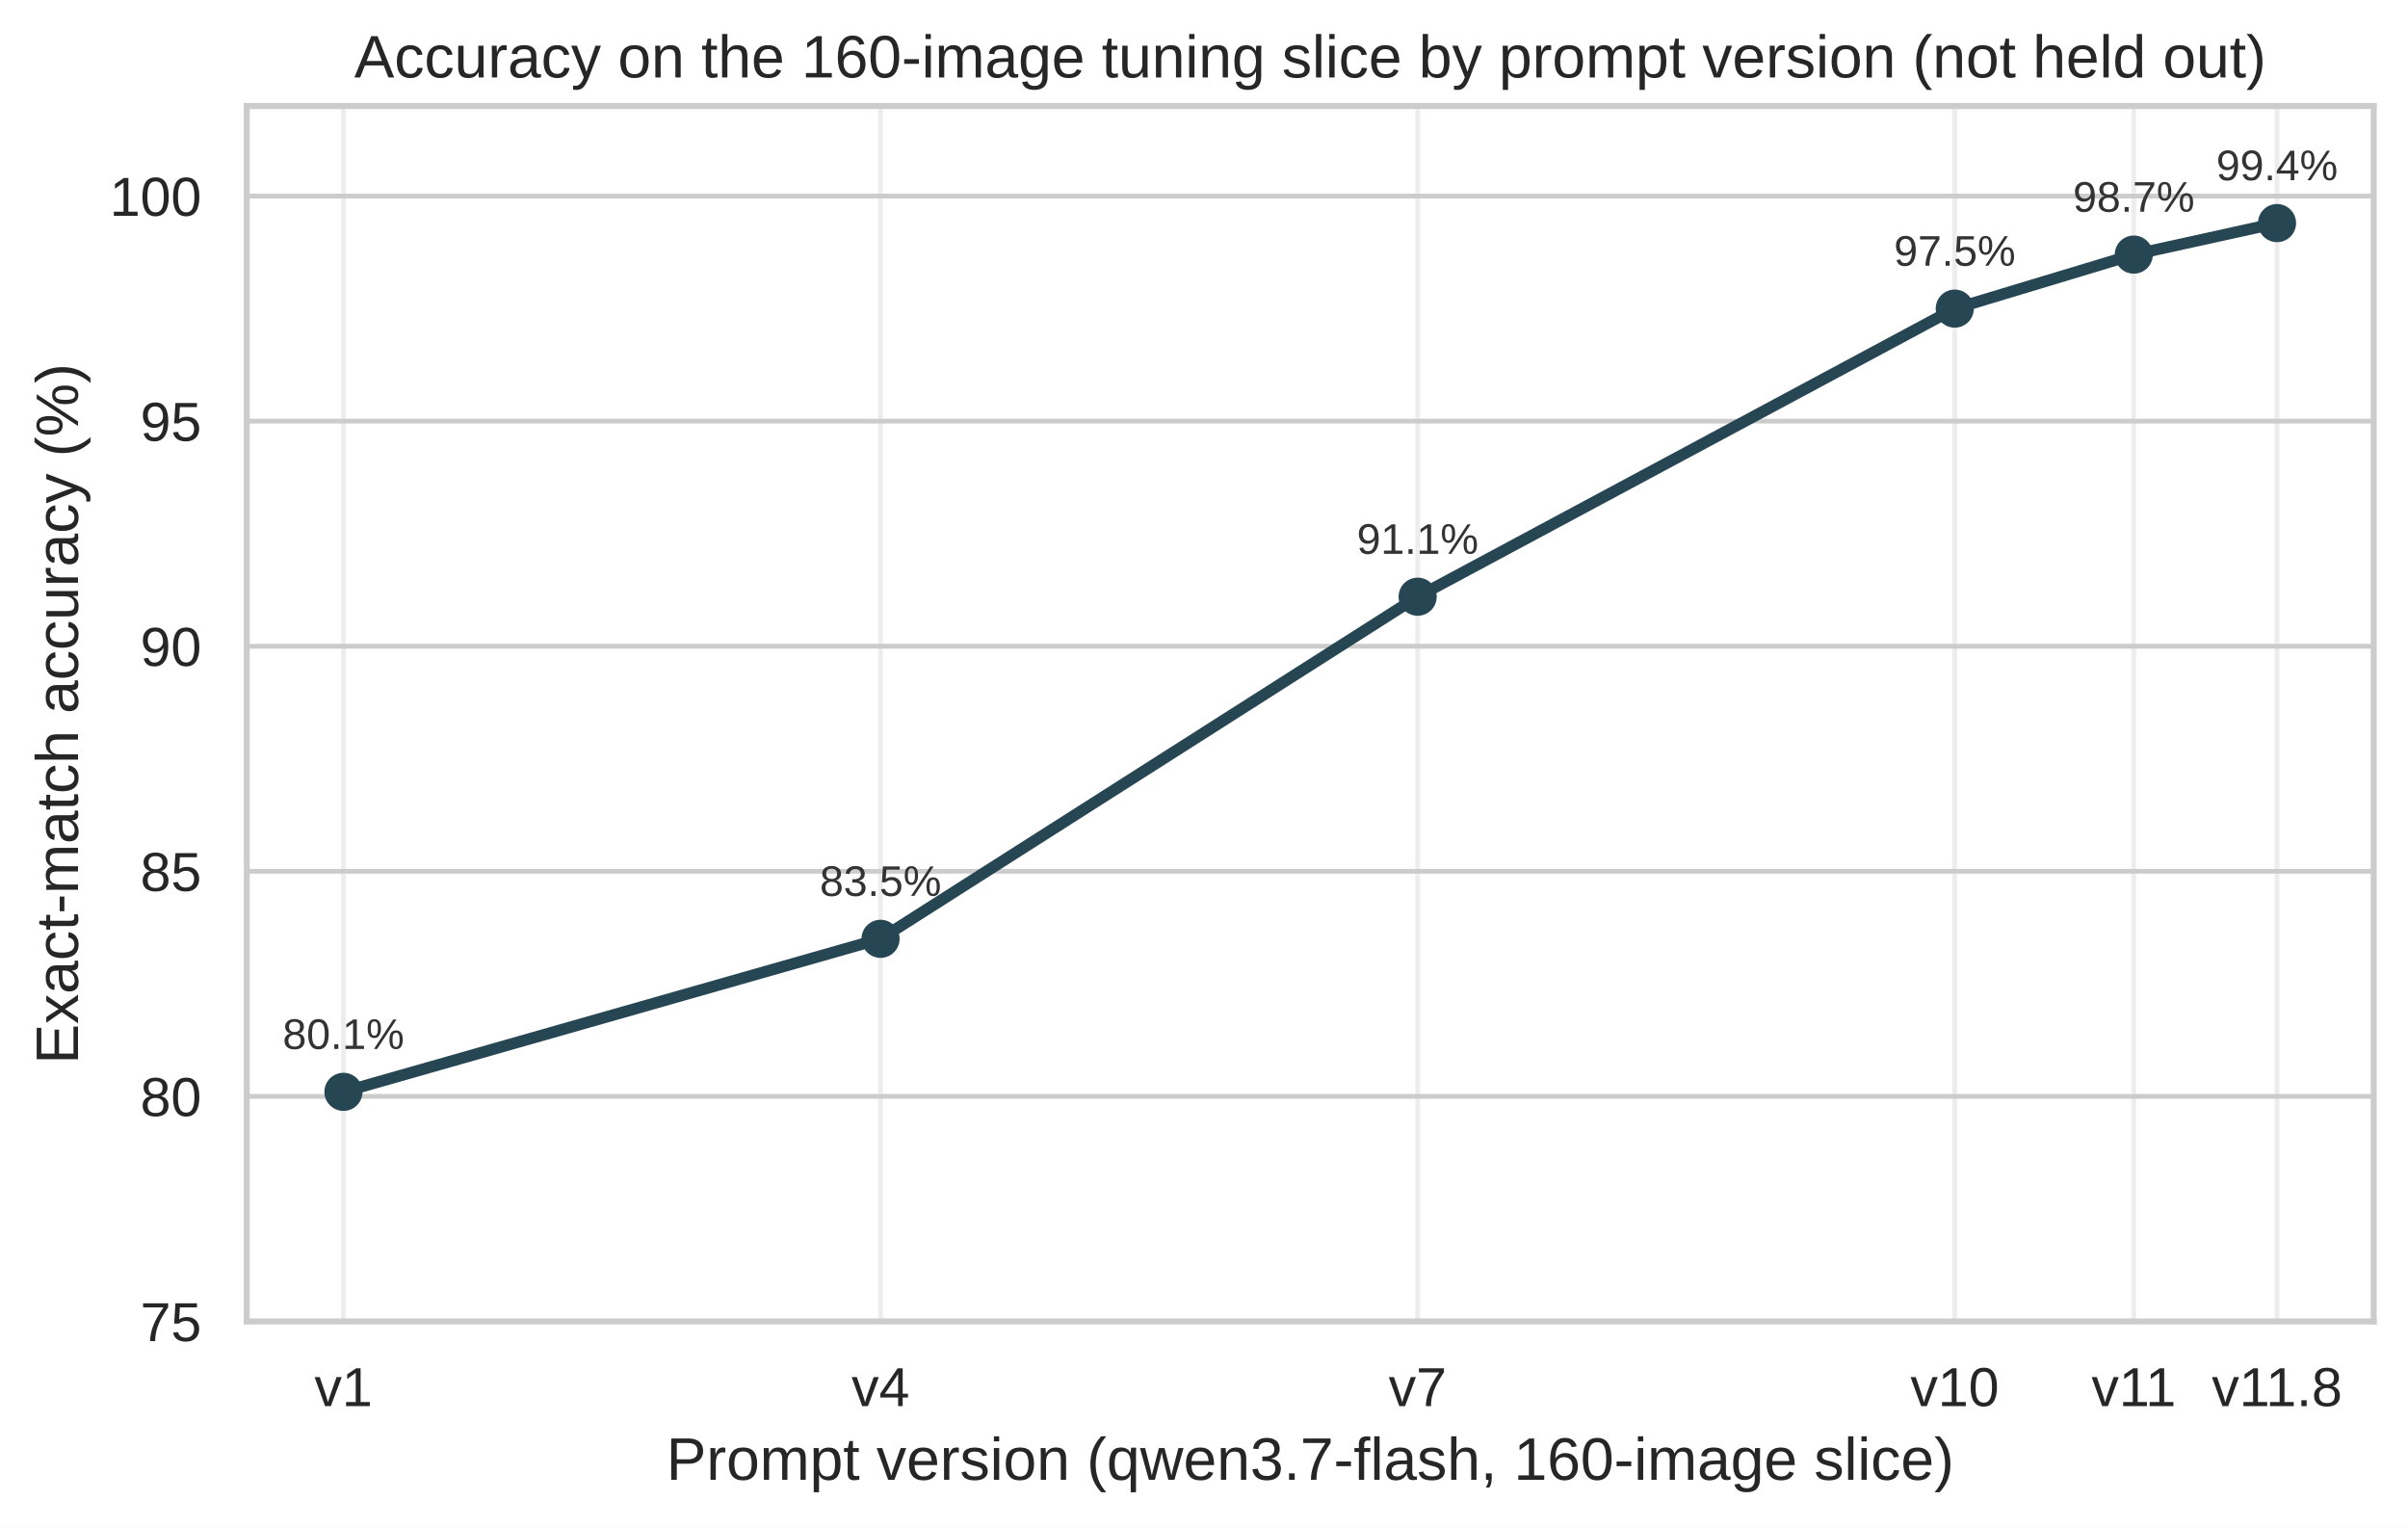
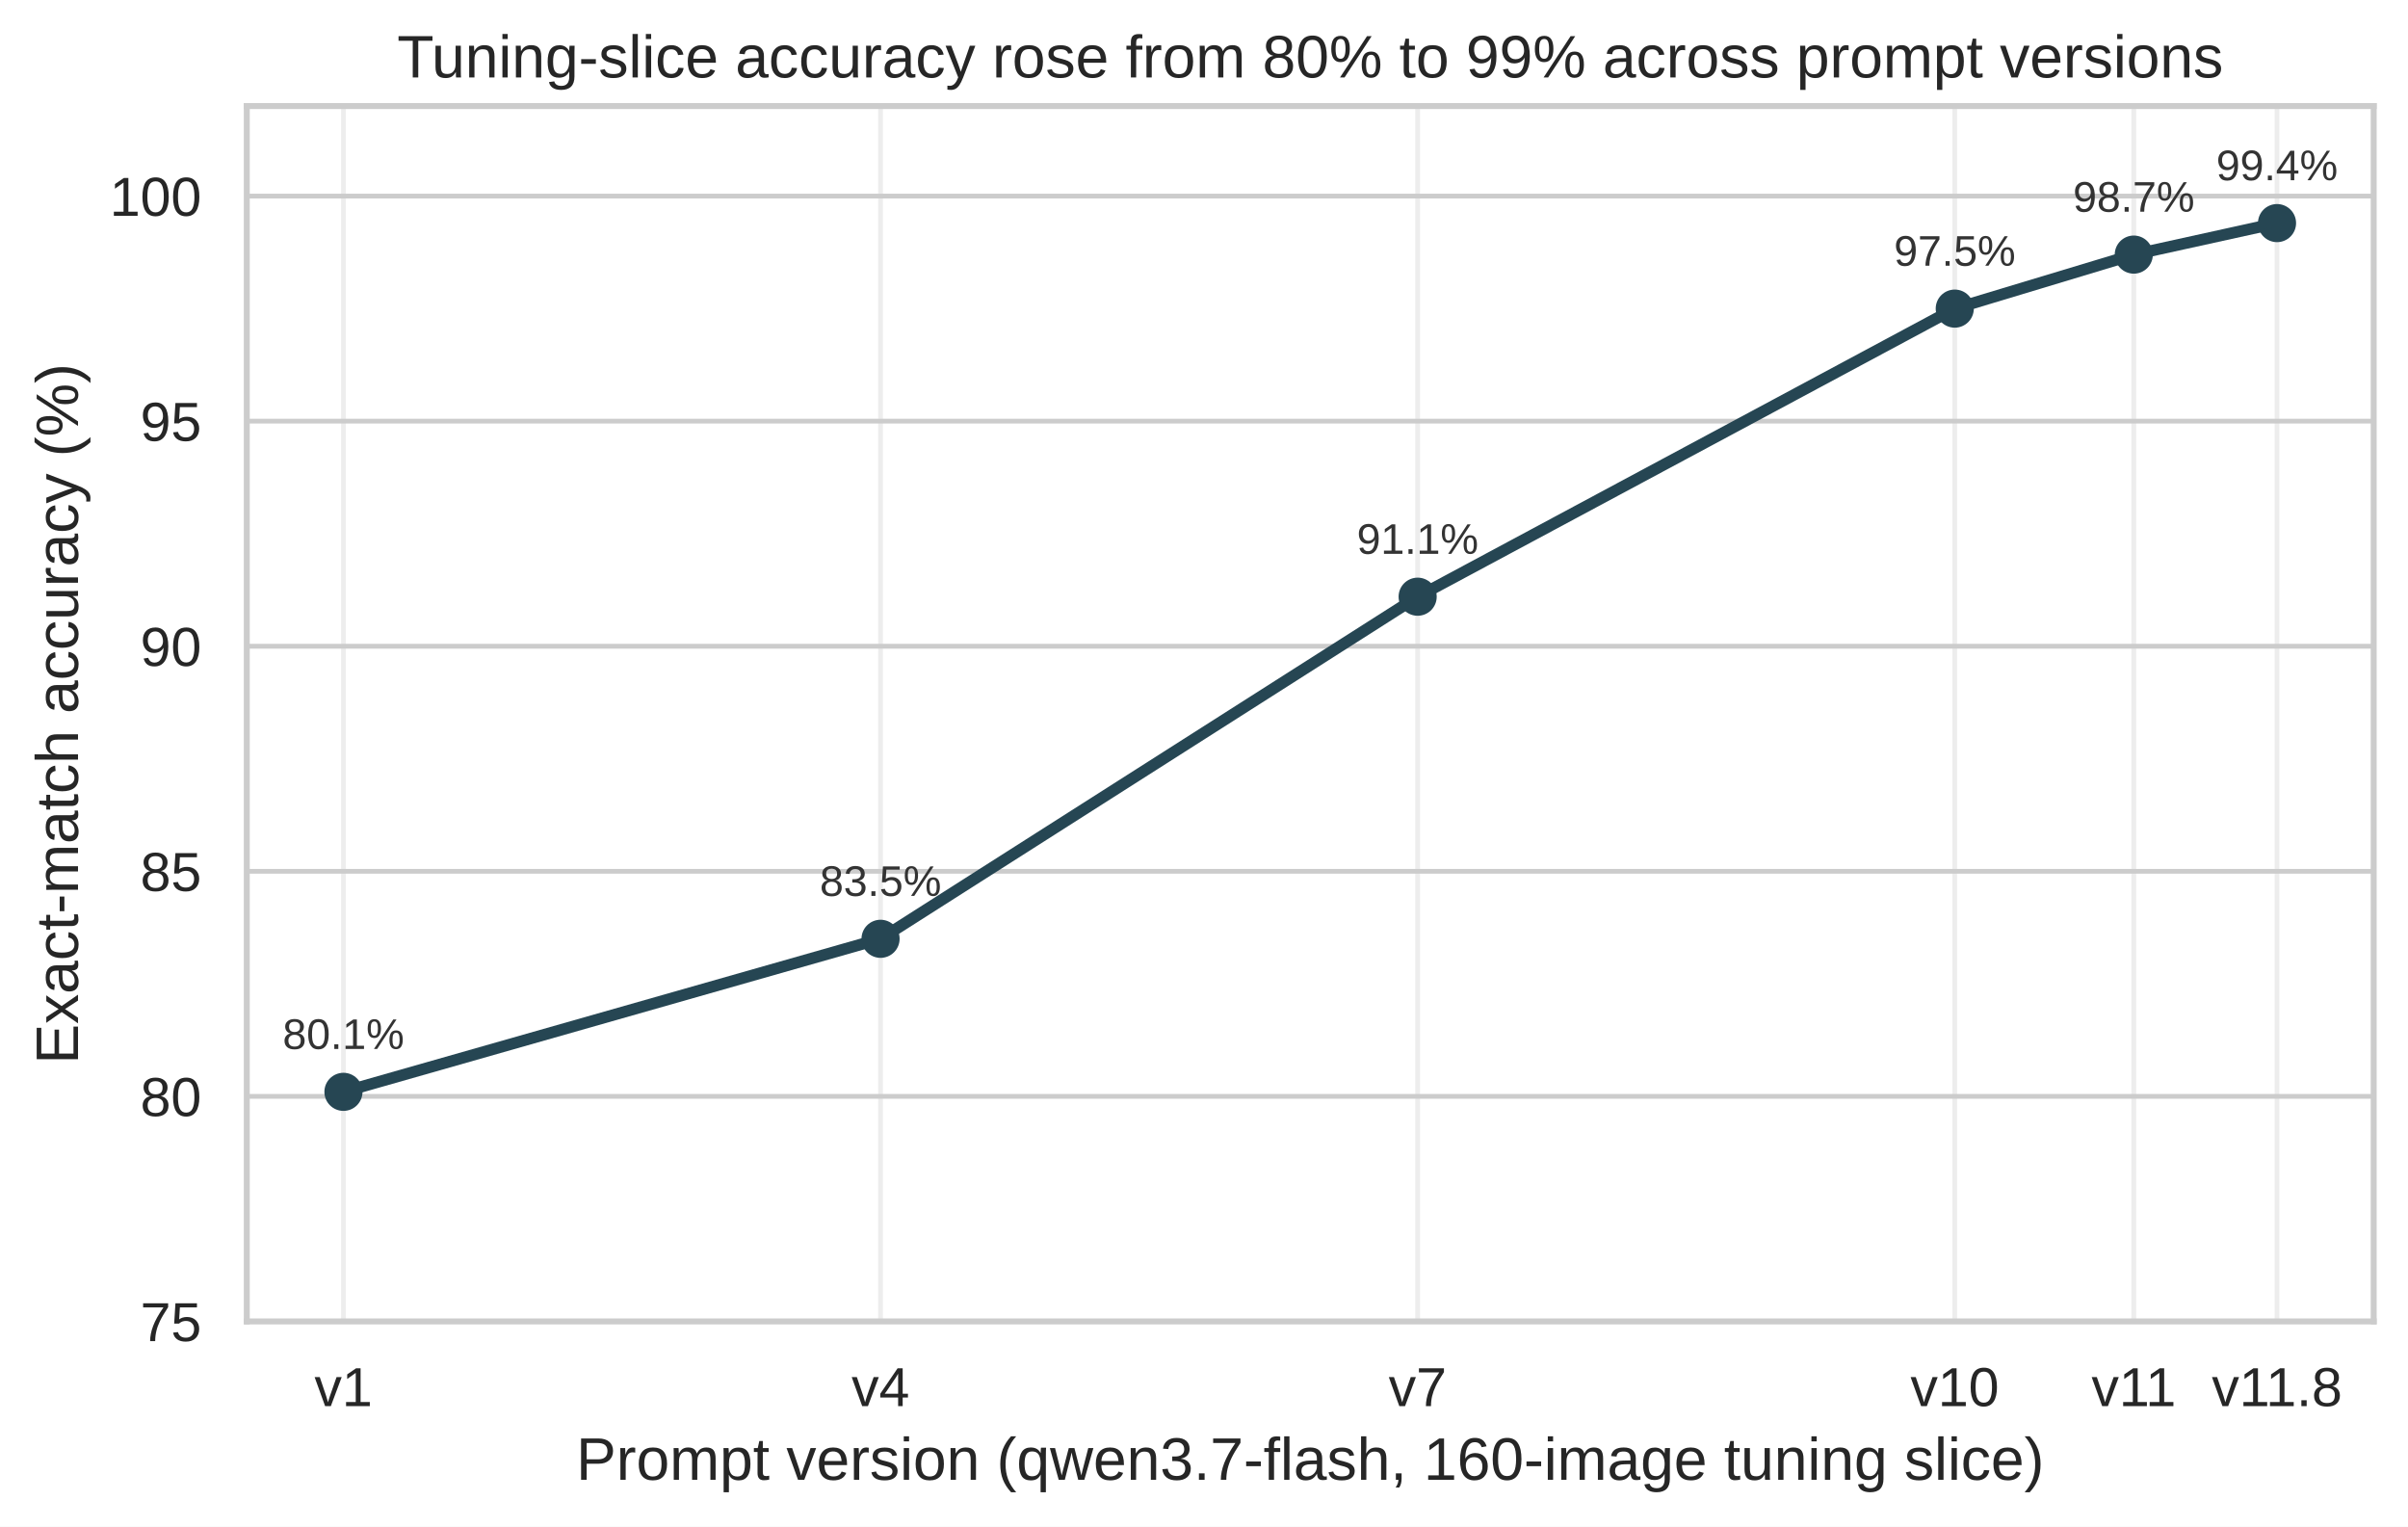
<svg xmlns="http://www.w3.org/2000/svg" xmlns:xlink="http://www.w3.org/1999/xlink" width="505.393pt" height="320.367pt" viewBox="0 0 505.393 320.367" version="1.1">
  <defs>
    <style type="text/css">*{stroke-linejoin: round; stroke-linecap: butt}</style>
  </defs>
  <g id="figure_1">
    <g id="patch_1">
      <path d="M 0 320.367  L 505.393 320.367  L 505.393 0  L 0 0  z " style="fill: #ffffff" />
    </g>
    <g id="axes_1">
      <g id="patch_2">
        <path d="M 51.793 277.28  L 498.193 277.28  L 498.193 22.256  L 51.793 22.256  z " style="fill: #ffffff" />
      </g>
      <g id="matplotlib.axis_1">
        <g id="xtick_1">
          <g id="line2d_1">
            <path d="M 72.084 277.28  L 72.084 22.256  " clip-path="url(#p10e9bbbe62)" style="fill: none; stroke: #cccccc; stroke-opacity: 0.35; stroke-linecap: round" />
          </g>
          <g id="text_1">
            <text style="fill: #262626; font: 11.55px 'Arial', 'DejaVu Sans', 'Liberation Sans', 'Bitstream Vera Sans', sans-serif; text-anchor: middle" x="72.084" y="295.048" transform="rotate(-0 72.08387 295.0475)">v1</text>
          </g>
        </g>
        <g id="xtick_2">
          <g id="line2d_2">
            <path d="M 184.811 277.28  L 184.811 22.256  " clip-path="url(#p10e9bbbe62)" style="fill: none; stroke: #cccccc; stroke-opacity: 0.35; stroke-linecap: round" />
          </g>
          <g id="text_2">
            <text style="fill: #262626; font: 11.55px 'Arial', 'DejaVu Sans', 'Liberation Sans', 'Bitstream Vera Sans', sans-serif; text-anchor: middle" x="184.811" y="295.048" transform="rotate(-0 184.8111 295.0475)">v4</text>
          </g>
        </g>
        <g id="xtick_3">
          <g id="line2d_3">
            <path d="M 297.538 277.28  L 297.538 22.256  " clip-path="url(#p10e9bbbe62)" style="fill: none; stroke: #cccccc; stroke-opacity: 0.35; stroke-linecap: round" />
          </g>
          <g id="text_3">
            <text style="fill: #262626; font: 11.55px 'Arial', 'DejaVu Sans', 'Liberation Sans', 'Bitstream Vera Sans', sans-serif; text-anchor: middle" x="297.538" y="295.048" transform="rotate(-0 297.5384 295.0475)">v7</text>
          </g>
        </g>
        <g id="xtick_4">
          <g id="line2d_4">
            <path d="M 410.266 277.28  L 410.266 22.256  " clip-path="url(#p10e9bbbe62)" style="fill: none; stroke: #cccccc; stroke-opacity: 0.35; stroke-linecap: round" />
          </g>
          <g id="text_4">
            <text style="fill: #262626; font: 11.55px 'Arial', 'DejaVu Sans', 'Liberation Sans', 'Bitstream Vera Sans', sans-serif; text-anchor: middle" x="410.266" y="295.048" transform="rotate(-0 410.2657 295.0475)">v10</text>
          </g>
        </g>
        <g id="xtick_5">
          <g id="line2d_5">
            <path d="M 447.841 277.28  L 447.841 22.256  " clip-path="url(#p10e9bbbe62)" style="fill: none; stroke: #cccccc; stroke-opacity: 0.35; stroke-linecap: round" />
          </g>
          <g id="text_5">
            <text style="fill: #262626; font: 11.55px 'Arial', 'DejaVu Sans', 'Liberation Sans', 'Bitstream Vera Sans', sans-serif; text-anchor: middle" x="447.841" y="295.048" transform="rotate(-0 447.8414 295.0475)">v11</text>
          </g>
        </g>
        <g id="xtick_6">
          <g id="line2d_6">
            <path d="M 477.902 277.28  L 477.902 22.256  " clip-path="url(#p10e9bbbe62)" style="fill: none; stroke: #cccccc; stroke-opacity: 0.35; stroke-linecap: round" />
          </g>
          <g id="text_6">
            <text style="fill: #262626; font: 11.55px 'Arial', 'DejaVu Sans', 'Liberation Sans', 'Bitstream Vera Sans', sans-serif; text-anchor: middle" x="477.902" y="295.048" transform="rotate(-0 477.9021 295.0475)">v11.8</text>
          </g>
        </g>
        <g id="text_7">
-           <text style="fill: #262626; font: 12.6px 'Arial', 'DejaVu Sans', 'Liberation Sans', 'Bitstream Vera Sans', sans-serif; text-anchor: middle" x="274.993" y="310.515" transform="rotate(-0 274.993 310.5155)">Prompt version (qwen3.7-flash, 160-image slice)</text>
+           <text style="fill: #262626; font: 12.6px 'Arial', 'DejaVu Sans', 'Liberation Sans', 'Bitstream Vera Sans', sans-serif; text-anchor: middle" x="274.993" y="310.515" transform="rotate(-0 274.993 310.5155)">Prompt version (qwen3.7-flash, 160-image tuning slice)</text>
        </g>
      </g>
      <g id="matplotlib.axis_2">
        <g id="ytick_1">
          <g id="line2d_7">
            <path d="M 51.793 277.28  L 498.193 277.28  " clip-path="url(#p10e9bbbe62)" style="fill: none; stroke: #cccccc; stroke-linecap: round" />
          </g>
          <g id="text_8">
            <text style="fill: #262626; font: 11.55px 'Arial', 'DejaVu Sans', 'Liberation Sans', 'Bitstream Vera Sans', sans-serif; text-anchor: end" x="42.293" y="281.414" transform="rotate(-0 42.29296 281.4139)">75</text>
          </g>
        </g>
        <g id="ytick_2">
          <g id="line2d_8">
            <path d="M 51.793 230.054  L 498.193 230.054  " clip-path="url(#p10e9bbbe62)" style="fill: none; stroke: #cccccc; stroke-linecap: round" />
          </g>
          <g id="text_9">
            <text style="fill: #262626; font: 11.55px 'Arial', 'DejaVu Sans', 'Liberation Sans', 'Bitstream Vera Sans', sans-serif; text-anchor: end" x="42.293" y="234.187" transform="rotate(-0 42.29296 234.1872)">80</text>
          </g>
        </g>
        <g id="ytick_3">
          <g id="line2d_9">
            <path d="M 51.793 182.827  L 498.193 182.827  " clip-path="url(#p10e9bbbe62)" style="fill: none; stroke: #cccccc; stroke-linecap: round" />
          </g>
          <g id="text_10">
            <text style="fill: #262626; font: 11.55px 'Arial', 'DejaVu Sans', 'Liberation Sans', 'Bitstream Vera Sans', sans-serif; text-anchor: end" x="42.293" y="186.961" transform="rotate(-0 42.29296 186.9606)">85</text>
          </g>
        </g>
        <g id="ytick_4">
          <g id="line2d_10">
            <path d="M 51.793 135.6  L 498.193 135.6  " clip-path="url(#p10e9bbbe62)" style="fill: none; stroke: #cccccc; stroke-linecap: round" />
          </g>
          <g id="text_11">
            <text style="fill: #262626; font: 11.55px 'Arial', 'DejaVu Sans', 'Liberation Sans', 'Bitstream Vera Sans', sans-serif; text-anchor: end" x="42.293" y="139.734" transform="rotate(-0 42.29296 139.7339)">90</text>
          </g>
        </g>
        <g id="ytick_5">
          <g id="line2d_11">
            <path d="M 51.793 88.374  L 498.193 88.374  " clip-path="url(#p10e9bbbe62)" style="fill: none; stroke: #cccccc; stroke-linecap: round" />
          </g>
          <g id="text_12">
            <text style="fill: #262626; font: 11.55px 'Arial', 'DejaVu Sans', 'Liberation Sans', 'Bitstream Vera Sans', sans-serif; text-anchor: end" x="42.293" y="92.507" transform="rotate(-0 42.29296 92.50722)">95</text>
          </g>
        </g>
        <g id="ytick_6">
          <g id="line2d_12">
            <path d="M 51.793 41.147  L 498.193 41.147  " clip-path="url(#p10e9bbbe62)" style="fill: none; stroke: #cccccc; stroke-linecap: round" />
          </g>
          <g id="text_13">
            <text style="fill: #262626; font: 11.55px 'Arial', 'DejaVu Sans', 'Liberation Sans', 'Bitstream Vera Sans', sans-serif; text-anchor: end" x="42.293" y="45.281" transform="rotate(-0 42.29296 45.28055)">100</text>
          </g>
        </g>
        <g id="text_14">
          <text style="fill: #262626; font: 12.6px 'Arial', 'DejaVu Sans', 'Liberation Sans', 'Bitstream Vera Sans', sans-serif; text-anchor: middle" x="16.372" y="149.768" transform="rotate(-90 16.37241 149.7682)">Exact-match accuracy (%)</text>
        </g>
      </g>
      <g id="patch_3">
        <path d="M 51.793 277.28  L 51.793 22.256  " style="fill: none; stroke: #cccccc; stroke-width: 1.25; stroke-linejoin: miter; stroke-linecap: square" />
      </g>
      <g id="patch_4">
        <path d="M 498.193 277.28  L 498.193 22.256  " style="fill: none; stroke: #cccccc; stroke-width: 1.25; stroke-linejoin: miter; stroke-linecap: square" />
      </g>
      <g id="patch_5">
        <path d="M 51.793 277.28  L 498.193 277.28  " style="fill: none; stroke: #cccccc; stroke-width: 1.25; stroke-linejoin: miter; stroke-linecap: square" />
      </g>
      <g id="patch_6">
        <path d="M 51.793 22.256  L 498.193 22.256  " style="fill: none; stroke: #cccccc; stroke-width: 1.25; stroke-linejoin: miter; stroke-linecap: square" />
      </g>
      <g id="line2d_13">
        <path d="M 72.084 229.109  L 184.811 196.995  L 297.538 125.21  L 410.266 64.76  L 447.841 53.426  L 477.902 46.814  " clip-path="url(#p10e9bbbe62)" style="fill: none; stroke: #264653; stroke-width: 2.4; stroke-linecap: round" />
        <defs>
          <path id="mc36224d86a" d="M 0 3.5  C 0.928 3.5 1.819 3.131 2.475 2.475  C 3.131 1.819 3.5 0.928 3.5 0  C 3.5 -0.928 3.131 -1.819 2.475 -2.475  C 1.819 -3.131 0.928 -3.5 0 -3.5  C -0.928 -3.5 -1.819 -3.131 -2.475 -2.475  C -3.131 -1.819 -3.5 -0.928 -3.5 0  C -3.5 0.928 -3.131 1.819 -2.475 2.475  C -1.819 3.131 -0.928 3.5 0 3.5  z " style="stroke: #264653" />
        </defs>
        <g clip-path="url(#p10e9bbbe62)">
          <use xlink:href="#mc36224d86a" x="72.084" y="229.109" style="fill: #264653; stroke: #264653" />
          <use xlink:href="#mc36224d86a" x="184.811" y="196.995" style="fill: #264653; stroke: #264653" />
          <use xlink:href="#mc36224d86a" x="297.538" y="125.21" style="fill: #264653; stroke: #264653" />
          <use xlink:href="#mc36224d86a" x="410.266" y="64.76" style="fill: #264653; stroke: #264653" />
          <use xlink:href="#mc36224d86a" x="447.841" y="53.426" style="fill: #264653; stroke: #264653" />
          <use xlink:href="#mc36224d86a" x="477.902" y="46.814" style="fill: #264653; stroke: #264653" />
        </g>
      </g>
      <g id="text_15">
        <text style="fill: #333333; font: 9px 'Arial', 'DejaVu Sans', 'Liberation Sans', 'Bitstream Vera Sans', sans-serif; text-anchor: middle" x="72.084" y="220.109" transform="rotate(-0 72.08387 220.109)">80.1%</text>
      </g>
      <g id="text_16">
        <text style="fill: #333333; font: 9px 'Arial', 'DejaVu Sans', 'Liberation Sans', 'Bitstream Vera Sans', sans-serif; text-anchor: middle" x="184.811" y="187.995" transform="rotate(-0 184.8111 187.9949)">83.5%</text>
      </g>
      <g id="text_17">
        <text style="fill: #333333; font: 9px 'Arial', 'DejaVu Sans', 'Liberation Sans', 'Bitstream Vera Sans', sans-serif; text-anchor: middle" x="297.538" y="116.21" transform="rotate(-0 297.5384 116.2104)">91.1%</text>
      </g>
      <g id="text_18">
        <text style="fill: #333333; font: 9px 'Arial', 'DejaVu Sans', 'Liberation Sans', 'Bitstream Vera Sans', sans-serif; text-anchor: middle" x="410.266" y="55.76" transform="rotate(-0 410.2657 55.76025)">97.5%</text>
      </g>
      <g id="text_19">
        <text style="fill: #333333; font: 9px 'Arial', 'DejaVu Sans', 'Liberation Sans', 'Bitstream Vera Sans', sans-serif; text-anchor: middle" x="447.841" y="44.426" transform="rotate(-0 447.8414 44.42585)">98.7%</text>
      </g>
      <g id="text_20">
        <text style="fill: #333333; font: 9px 'Arial', 'DejaVu Sans', 'Liberation Sans', 'Bitstream Vera Sans', sans-serif; text-anchor: middle" x="477.902" y="37.814" transform="rotate(-0 477.9021 37.81412)">99.4%</text>
      </g>
      <g id="text_21">
-         <text style="fill: #262626; font: 12.6px 'Arial', 'DejaVu Sans', 'Liberation Sans', 'Bitstream Vera Sans', sans-serif; text-anchor: middle" x="274.993" y="16.256" transform="rotate(-0 274.993 16.25625)">Accuracy on the 160-image tuning slice by prompt version (not held out)</text>
+         <text style="fill: #262626; font: 12.6px 'Arial', 'DejaVu Sans', 'Liberation Sans', 'Bitstream Vera Sans', sans-serif; text-anchor: middle" x="274.993" y="16.256" transform="rotate(-0 274.993 16.25625)">Tuning-slice accuracy rose from 80% to 99% across prompt versions</text>
      </g>
    </g>
  </g>
  <defs>
    <clipPath id="p10e9bbbe62">
      <rect x="51.793" y="22.256" width="446.4" height="255.024" />
    </clipPath>
  </defs>
</svg>
